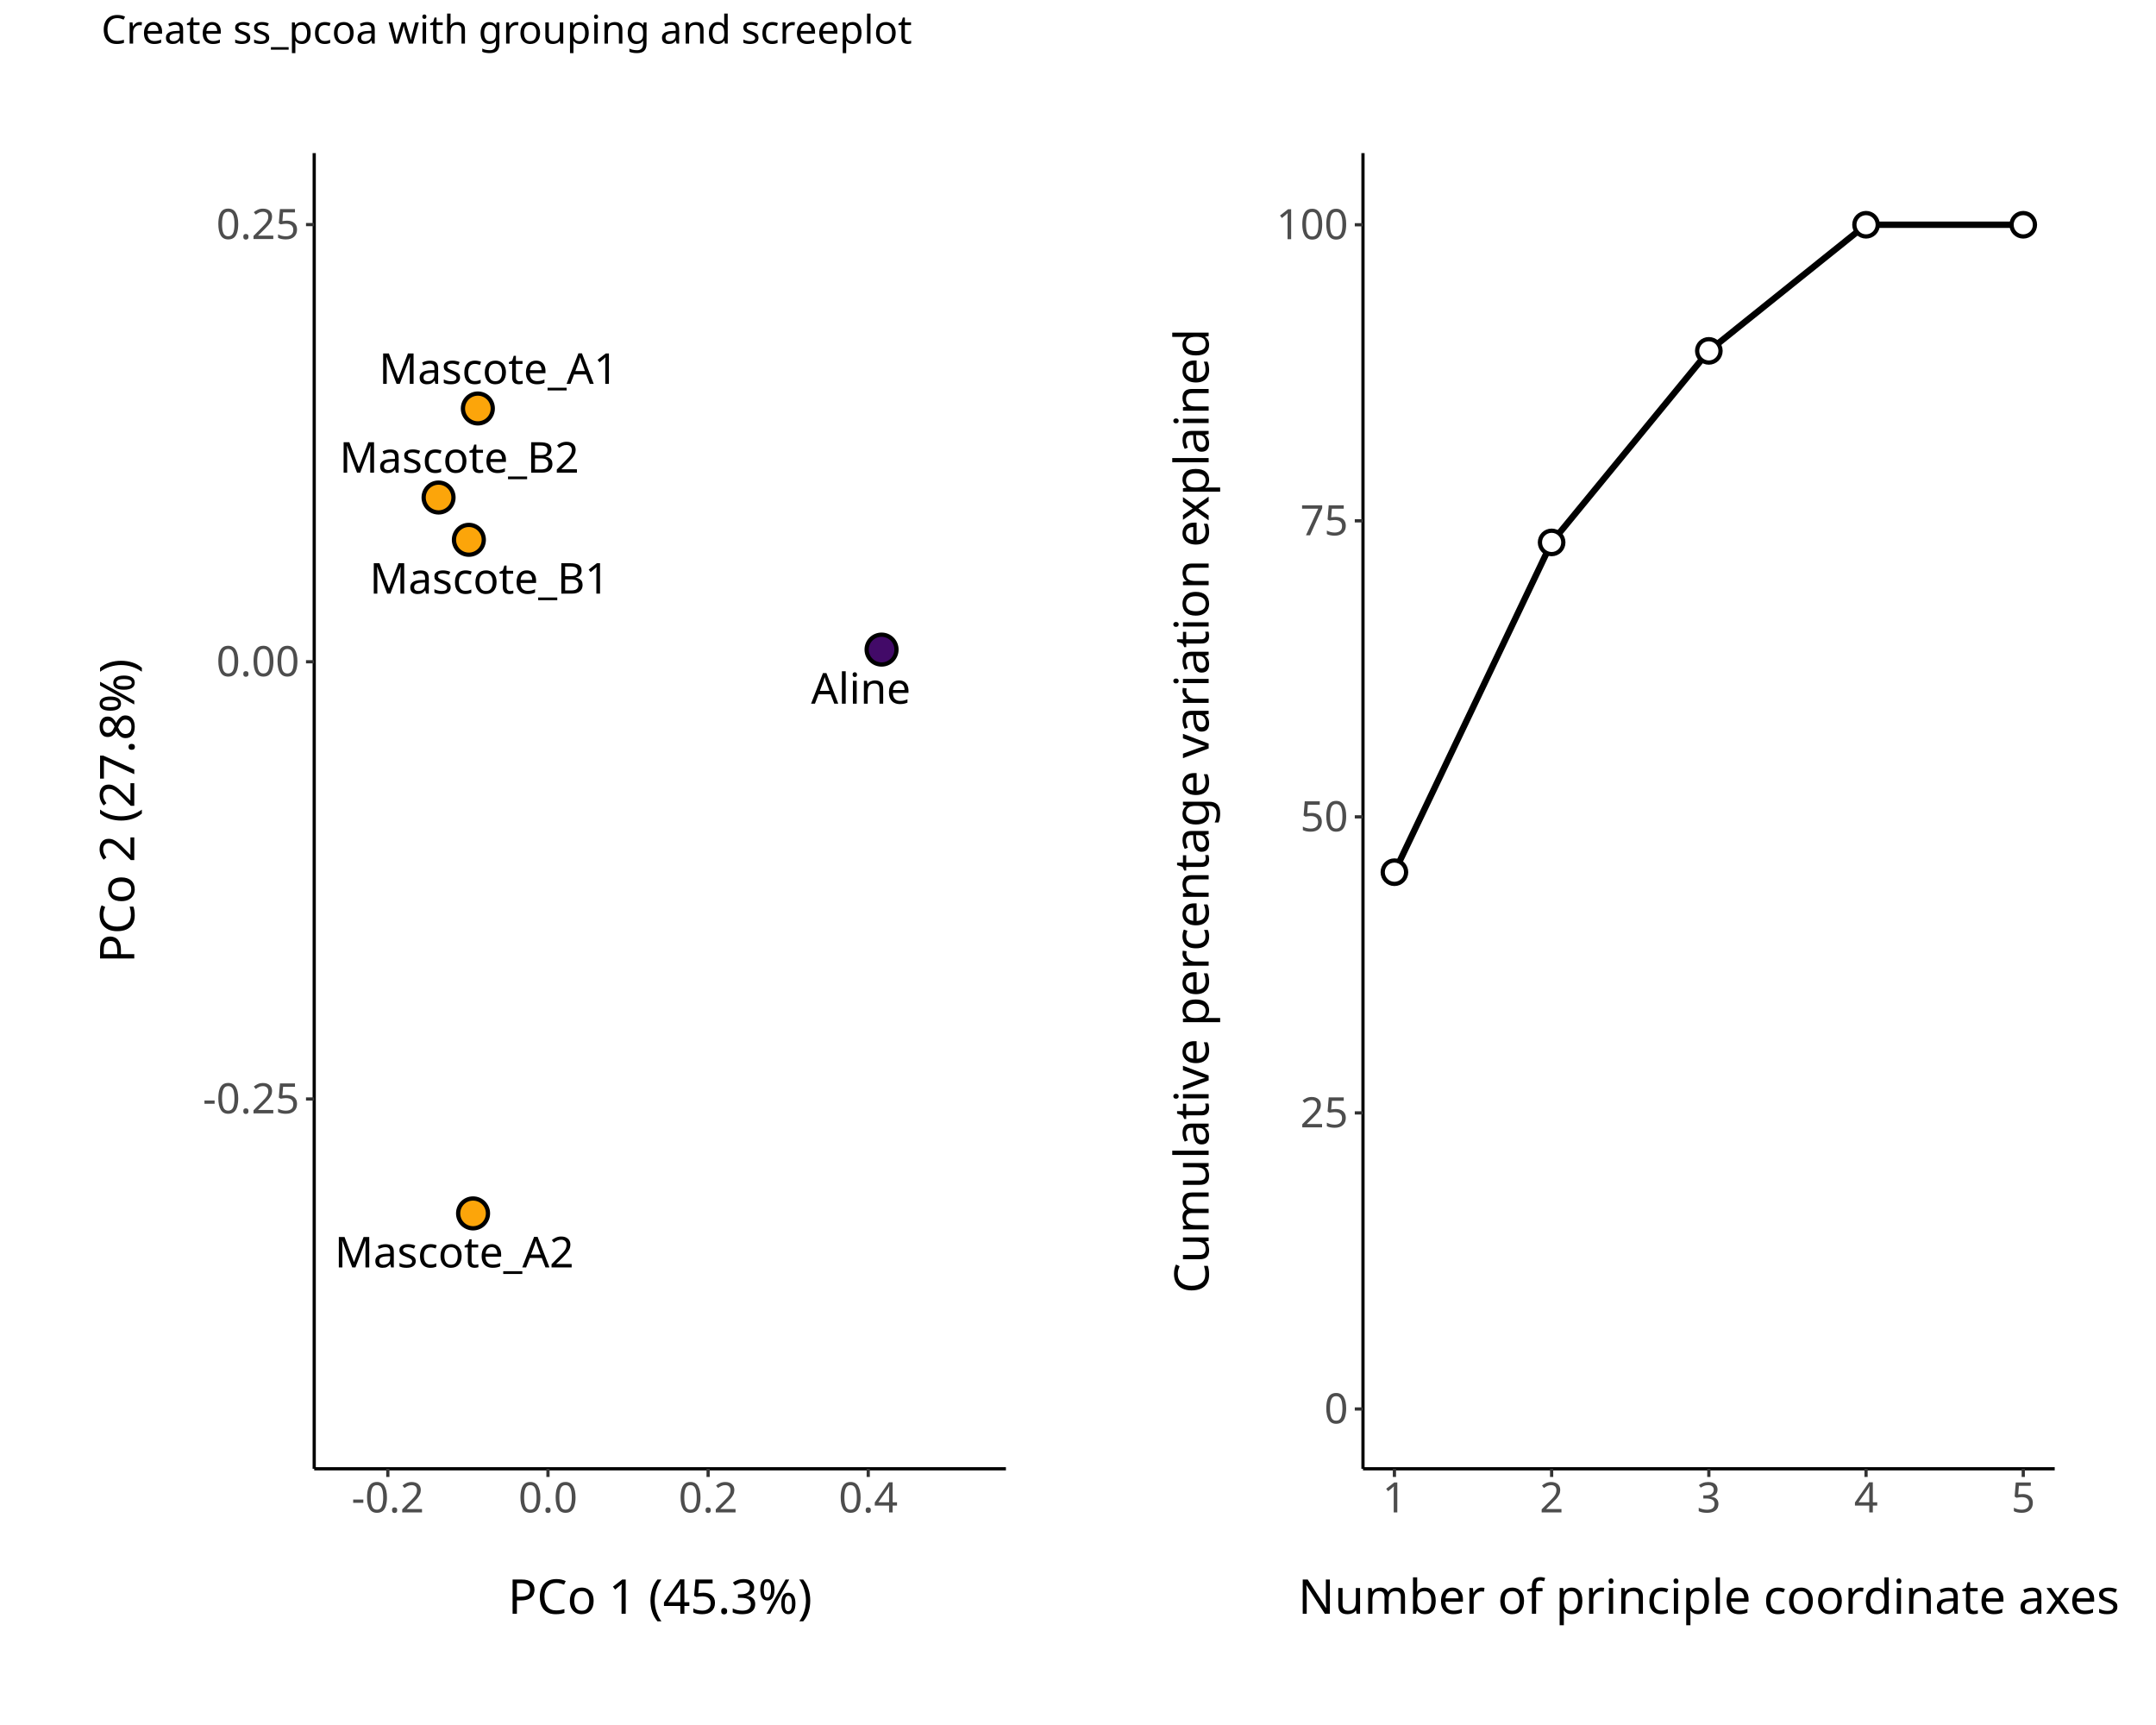
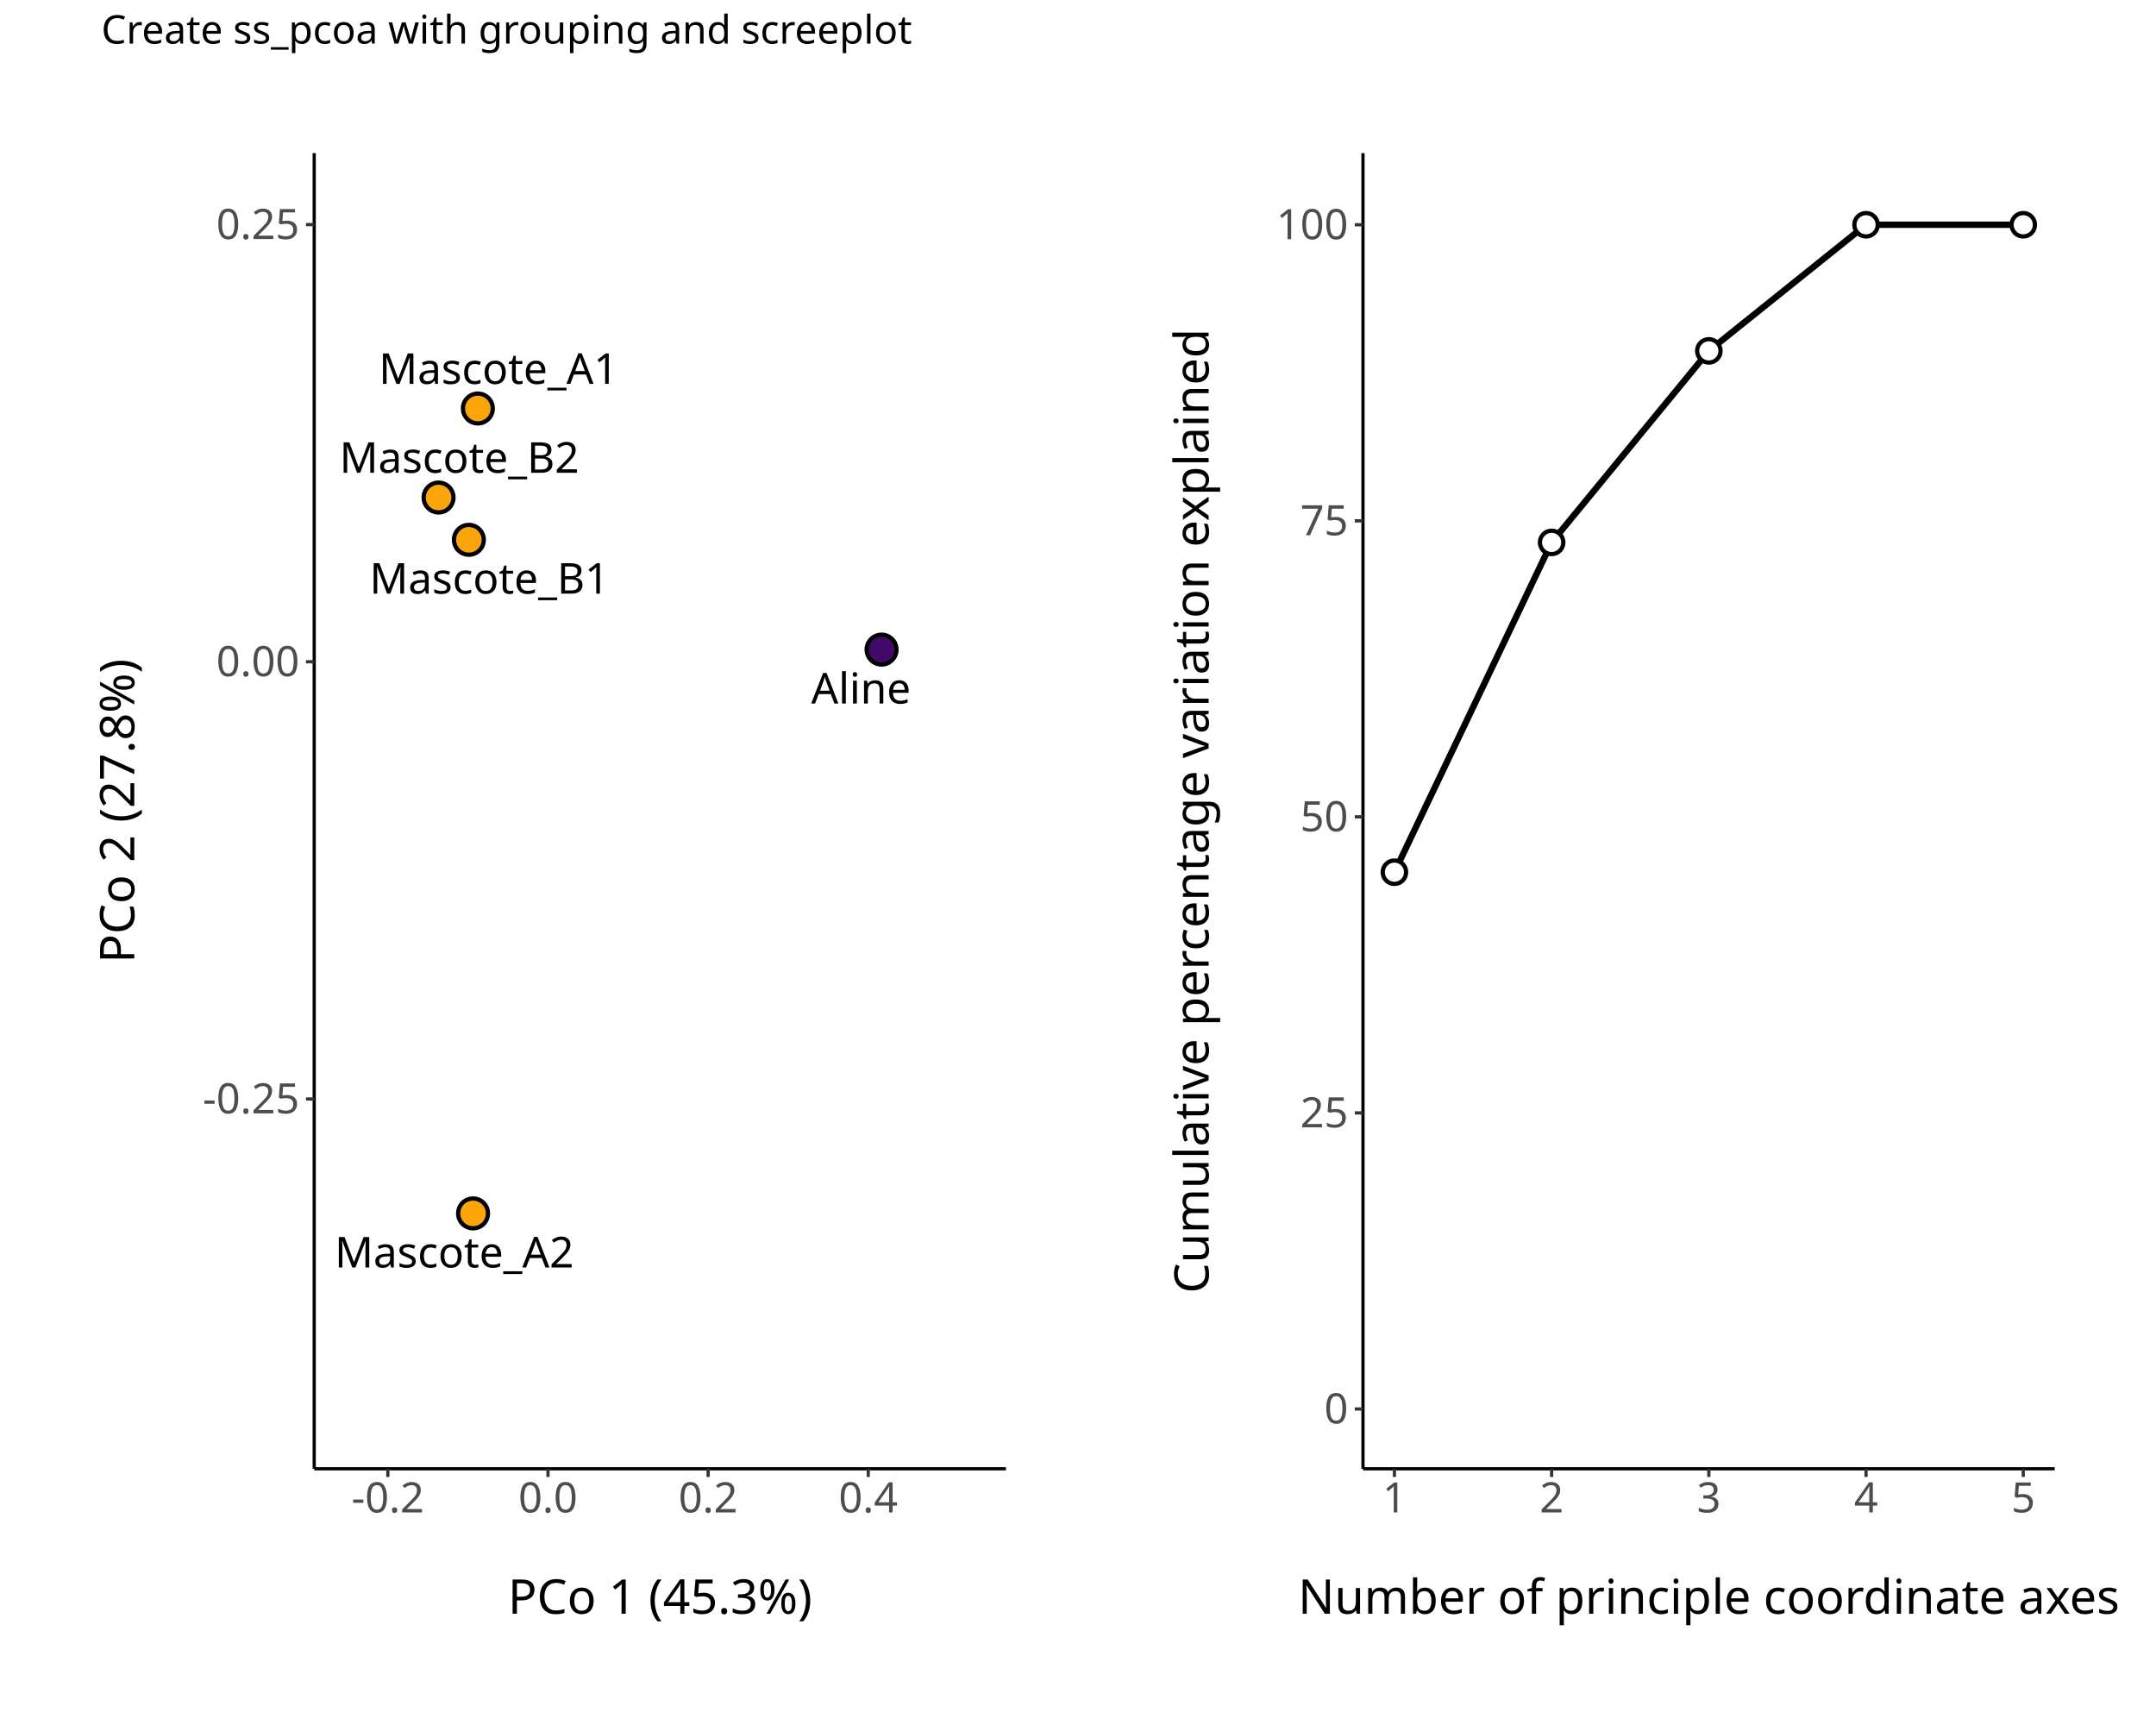
<svg xmlns="http://www.w3.org/2000/svg" class="svglite" data-engine-version="2.0" width="720.00pt" height="576.00pt" viewBox="0 0 720.00 576.00">
  <defs>
    <style type="text/css">
    .svglite line, .svglite polyline, .svglite polygon, .svglite path, .svglite rect, .svglite circle {
      fill: none;
      stroke: #000000;
      stroke-linecap: round;
      stroke-linejoin: round;
      stroke-miterlimit: 10.00;
    }
  </style>
  </defs>
  <rect width="100%" height="100%" style="stroke: none; fill: #FFFFFF;" />
  <defs>
    <clipPath id="cpMC4wMHw3MjAuMDB8MC4wMHw1NzYuMDA=">
      <rect x="0.00" y="0.00" width="720.00" height="576.00" />
    </clipPath>
  </defs>
  <g clip-path="url(#cpMC4wMHw3MjAuMDB8MC4wMHw1NzYuMDA=)">
    <rect x="0.00" y="0.00" width="720.00" height="576.00" style="stroke-width: 1.07; stroke: #FFFFFF; fill: #FFFFFF;" />
  </g>
  <defs>
    <clipPath id="cpNS40OHwzNjQuMjh8MjIuNzh8NTcwLjUy">
      <rect x="5.48" y="22.78" width="358.80" height="547.74" />
    </clipPath>
  </defs>
  <g clip-path="url(#cpNS40OHwzNjQuMjh8MjIuNzh8NTcwLjUy)">
    <rect x="5.48" y="22.78" width="358.80" height="547.74" style="stroke-width: 1.07; stroke: #FFFFFF; fill: #FFFFFF;" />
  </g>
  <g clip-path="url(#cpMC4wMHw3MjAuMDB8MC4wMHw1NzYuMDA=)">
</g>
  <defs>
    <clipPath id="cpMTA0LjkzfDMzNS45M3w1MS4xM3w0OTAuNDQ=">
      <rect x="104.93" y="51.13" width="231.00" height="439.31" />
    </clipPath>
  </defs>
  <g clip-path="url(#cpMTA0LjkzfDMzNS45M3w1MS4xM3w0OTAuNDQ=)">
    <rect x="104.93" y="51.13" width="231.00" height="439.31" style="stroke-width: 1.07; stroke: none; fill: #FFFFFF;" />
    <circle cx="294.40" cy="216.91" r="4.98" style="stroke-width: 1.42; fill: #420A68;" />
    <circle cx="159.58" cy="136.40" r="4.98" style="stroke-width: 1.42; fill: #FCA50A;" />
    <circle cx="157.98" cy="405.17" r="4.98" style="stroke-width: 1.42; fill: #FCA50A;" />
    <circle cx="156.58" cy="180.25" r="4.98" style="stroke-width: 1.42; fill: #FCA50A;" />
    <circle cx="146.46" cy="166.13" r="4.98" style="stroke-width: 1.42; fill: #FCA50A;" />
-     <text x="287.49" y="234.96" text-anchor="middle" style="font-size: 14.23px; font-family: sans;" textLength="31.63px" lengthAdjust="spacingAndGlyphs">Aline</text>
-     <text x="166.51" y="128.18" text-anchor="middle" style="font-size: 14.23px; font-family: sans;" textLength="79.10px" lengthAdjust="spacingAndGlyphs">Mascote_A1</text>
-     <text x="151.71" y="423.20" text-anchor="middle" style="font-size: 14.23px; font-family: sans;" textLength="79.10px" lengthAdjust="spacingAndGlyphs">Mascote_A2</text>
-     <text x="163.46" y="198.22" text-anchor="middle" style="font-size: 14.23px; font-family: sans;" textLength="79.10px" lengthAdjust="spacingAndGlyphs">Mascote_B1</text>
-     <text x="153.39" y="157.83" text-anchor="middle" style="font-size: 14.23px; font-family: sans;" textLength="79.10px" lengthAdjust="spacingAndGlyphs">Mascote_B2</text>
+     <text x="287.53" y="234.91" text-anchor="middle" style="font-size: 14.23px; font-family: sans;" textLength="31.63px" lengthAdjust="spacingAndGlyphs">Aline</text>
+     <text x="166.46" y="128.19" text-anchor="middle" style="font-size: 14.23px; font-family: sans;" textLength="79.10px" lengthAdjust="spacingAndGlyphs">Mascote_A1</text>
+     <text x="151.71" y="423.22" text-anchor="middle" style="font-size: 14.23px; font-family: sans;" textLength="79.10px" lengthAdjust="spacingAndGlyphs">Mascote_A2</text>
+     <text x="163.42" y="198.22" text-anchor="middle" style="font-size: 14.23px; font-family: sans;" textLength="79.10px" lengthAdjust="spacingAndGlyphs">Mascote_B1</text>
+     <text x="153.39" y="157.86" text-anchor="middle" style="font-size: 14.23px; font-family: sans;" textLength="79.10px" lengthAdjust="spacingAndGlyphs">Mascote_B2</text>
  </g>
  <g clip-path="url(#cpMC4wMHw3MjAuMDB8MC4wMHw1NzYuMDA=)">
    <polyline points="104.93,490.44 104.93,51.13 " style="stroke-width: 1.07; stroke-linecap: butt;" />
    <text x="100.00" y="371.77" text-anchor="end" style="font-size: 14.00px; fill: #4D4D4D; font-family: sans;" textLength="31.91px" lengthAdjust="spacingAndGlyphs">-0.25</text>
    <text x="100.00" y="225.79" text-anchor="end" style="font-size: 14.00px; fill: #4D4D4D; font-family: sans;" textLength="27.25px" lengthAdjust="spacingAndGlyphs">0.00</text>
    <text x="100.00" y="79.81" text-anchor="end" style="font-size: 14.00px; fill: #4D4D4D; font-family: sans;" textLength="27.25px" lengthAdjust="spacingAndGlyphs">0.25</text>
    <polyline points="102.19,366.96 104.93,366.96 " style="stroke-width: 1.07; stroke: #333333; stroke-linecap: butt;" />
    <polyline points="102.19,220.97 104.93,220.97 " style="stroke-width: 1.07; stroke: #333333; stroke-linecap: butt;" />
    <polyline points="102.19,74.99 104.93,74.99 " style="stroke-width: 1.07; stroke: #333333; stroke-linecap: butt;" />
    <polyline points="104.93,490.44 335.93,490.44 " style="stroke-width: 1.07; stroke-linecap: butt;" />
    <polyline points="129.52,493.18 129.52,490.44 " style="stroke-width: 1.07; stroke: #333333; stroke-linecap: butt;" />
    <polyline points="183.00,493.18 183.00,490.44 " style="stroke-width: 1.07; stroke: #333333; stroke-linecap: butt;" />
    <polyline points="236.48,493.18 236.48,490.44 " style="stroke-width: 1.07; stroke: #333333; stroke-linecap: butt;" />
    <polyline points="289.95,493.18 289.95,490.44 " style="stroke-width: 1.07; stroke: #333333; stroke-linecap: butt;" />
    <text x="129.52" y="505.01" text-anchor="middle" style="font-size: 14.00px; fill: #4D4D4D; font-family: sans;" textLength="24.12px" lengthAdjust="spacingAndGlyphs">-0.2</text>
    <text x="183.00" y="505.01" text-anchor="middle" style="font-size: 14.00px; fill: #4D4D4D; font-family: sans;" textLength="19.46px" lengthAdjust="spacingAndGlyphs">0.0</text>
    <text x="236.48" y="505.01" text-anchor="middle" style="font-size: 14.00px; fill: #4D4D4D; font-family: sans;" textLength="19.46px" lengthAdjust="spacingAndGlyphs">0.2</text>
    <text x="289.95" y="505.01" text-anchor="middle" style="font-size: 14.00px; fill: #4D4D4D; font-family: sans;" textLength="19.46px" lengthAdjust="spacingAndGlyphs">0.4</text>
    <text x="220.43" y="538.85" text-anchor="middle" style="font-size: 16.00px; font-family: sans;" textLength="104.95px" lengthAdjust="spacingAndGlyphs">PCo 1 (45.3%)</text>
    <text transform="translate(44.84,270.79) rotate(-90)" text-anchor="middle" style="font-size: 16.00px; font-family: sans;" textLength="104.95px" lengthAdjust="spacingAndGlyphs">PCo 2 (27.8%)</text>
  </g>
  <defs>
    <clipPath id="cpMzY0LjI4fDcxNC41MnwyMi43OHw1NzAuNTI=">
      <rect x="364.28" y="22.78" width="350.24" height="547.74" />
    </clipPath>
  </defs>
  <g clip-path="url(#cpMzY0LjI4fDcxNC41MnwyMi43OHw1NzAuNTI=)">
    <rect x="364.28" y="22.78" width="350.24" height="547.74" style="stroke-width: 1.07; stroke: #FFFFFF; fill: #FFFFFF;" />
  </g>
  <g clip-path="url(#cpMC4wMHw3MjAuMDB8MC4wMHw1NzYuMDA=)">
</g>
  <defs>
    <clipPath id="cpNDU1LjE3fDY4Ni4xN3w1MS4xM3w0OTAuNDQ=">
      <rect x="455.17" y="51.13" width="231.00" height="439.31" />
    </clipPath>
  </defs>
  <g clip-path="url(#cpNDU1LjE3fDY4Ni4xN3w1MS4xM3w0OTAuNDQ=)">
    <rect x="455.17" y="51.13" width="231.00" height="439.31" style="stroke-width: 1.07; stroke: none; fill: #FFFFFF;" />
    <polyline points="465.67,291.24 518.17,181.12 570.67,117.16 623.17,75.05 675.67,75.05 " style="stroke-width: 2.13; stroke-linecap: butt;" />
    <circle cx="465.67" cy="291.24" r="3.91" style="stroke-width: 1.42; fill: #FFFFFF;" />
    <circle cx="518.17" cy="181.12" r="3.91" style="stroke-width: 1.42; fill: #FFFFFF;" />
    <circle cx="570.67" cy="117.16" r="3.91" style="stroke-width: 1.42; fill: #FFFFFF;" />
    <circle cx="623.17" cy="75.05" r="3.91" style="stroke-width: 1.42; fill: #FFFFFF;" />
    <circle cx="675.67" cy="75.05" r="3.91" style="stroke-width: 1.42; fill: #FFFFFF;" />
  </g>
  <g clip-path="url(#cpMC4wMHw3MjAuMDB8MC4wMHw1NzYuMDA=)">
    <polyline points="455.17,490.44 455.17,51.13 " style="stroke-width: 1.07; stroke-linecap: butt;" />
    <text x="450.24" y="475.29" text-anchor="end" style="font-size: 14.00px; fill: #4D4D4D; font-family: sans;" textLength="7.79px" lengthAdjust="spacingAndGlyphs">0</text>
    <text x="450.24" y="376.44" text-anchor="end" style="font-size: 14.00px; fill: #4D4D4D; font-family: sans;" textLength="15.57px" lengthAdjust="spacingAndGlyphs">25</text>
    <text x="450.24" y="277.58" text-anchor="end" style="font-size: 14.00px; fill: #4D4D4D; font-family: sans;" textLength="15.57px" lengthAdjust="spacingAndGlyphs">50</text>
    <text x="450.24" y="178.73" text-anchor="end" style="font-size: 14.00px; fill: #4D4D4D; font-family: sans;" textLength="15.57px" lengthAdjust="spacingAndGlyphs">75</text>
    <text x="450.24" y="79.87" text-anchor="end" style="font-size: 14.00px; fill: #4D4D4D; font-family: sans;" textLength="23.36px" lengthAdjust="spacingAndGlyphs">100</text>
    <polyline points="452.43,470.47 455.17,470.47 " style="stroke-width: 1.07; stroke: #333333; stroke-linecap: butt;" />
    <polyline points="452.43,371.62 455.17,371.62 " style="stroke-width: 1.07; stroke: #333333; stroke-linecap: butt;" />
    <polyline points="452.43,272.76 455.17,272.76 " style="stroke-width: 1.07; stroke: #333333; stroke-linecap: butt;" />
    <polyline points="452.43,173.91 455.17,173.91 " style="stroke-width: 1.07; stroke: #333333; stroke-linecap: butt;" />
    <polyline points="452.43,75.05 455.17,75.05 " style="stroke-width: 1.07; stroke: #333333; stroke-linecap: butt;" />
    <polyline points="455.17,490.44 686.17,490.44 " style="stroke-width: 1.07; stroke-linecap: butt;" />
    <polyline points="465.67,493.18 465.67,490.44 " style="stroke-width: 1.07; stroke: #333333; stroke-linecap: butt;" />
    <polyline points="518.17,493.18 518.17,490.44 " style="stroke-width: 1.07; stroke: #333333; stroke-linecap: butt;" />
    <polyline points="570.67,493.18 570.67,490.44 " style="stroke-width: 1.07; stroke: #333333; stroke-linecap: butt;" />
    <polyline points="623.17,493.18 623.17,490.44 " style="stroke-width: 1.07; stroke: #333333; stroke-linecap: butt;" />
    <polyline points="675.67,493.18 675.67,490.44 " style="stroke-width: 1.07; stroke: #333333; stroke-linecap: butt;" />
    <text x="465.67" y="505.01" text-anchor="middle" style="font-size: 14.00px; fill: #4D4D4D; font-family: sans;" textLength="7.79px" lengthAdjust="spacingAndGlyphs">1</text>
    <text x="518.17" y="505.01" text-anchor="middle" style="font-size: 14.00px; fill: #4D4D4D; font-family: sans;" textLength="7.79px" lengthAdjust="spacingAndGlyphs">2</text>
    <text x="570.67" y="505.01" text-anchor="middle" style="font-size: 14.00px; fill: #4D4D4D; font-family: sans;" textLength="7.79px" lengthAdjust="spacingAndGlyphs">3</text>
    <text x="623.17" y="505.01" text-anchor="middle" style="font-size: 14.00px; fill: #4D4D4D; font-family: sans;" textLength="7.79px" lengthAdjust="spacingAndGlyphs">4</text>
    <text x="675.67" y="505.01" text-anchor="middle" style="font-size: 14.00px; fill: #4D4D4D; font-family: sans;" textLength="7.79px" lengthAdjust="spacingAndGlyphs">5</text>
    <text x="570.67" y="538.85" text-anchor="middle" style="font-size: 16.00px; font-family: sans;" textLength="256.17px" lengthAdjust="spacingAndGlyphs">Number of principle coordinate axes</text>
    <text transform="translate(403.63,270.79) rotate(-90)" text-anchor="middle" style="font-size: 16.00px; font-family: sans;" textLength="302.44px" lengthAdjust="spacingAndGlyphs">Cumulative percentage variation explained</text>
    <text x="33.83" y="14.56" style="font-size: 13.20px; font-family: sans;" textLength="257.59px" lengthAdjust="spacingAndGlyphs">Create ss_pcoa with grouping and screeplot</text>
  </g>
</svg>
